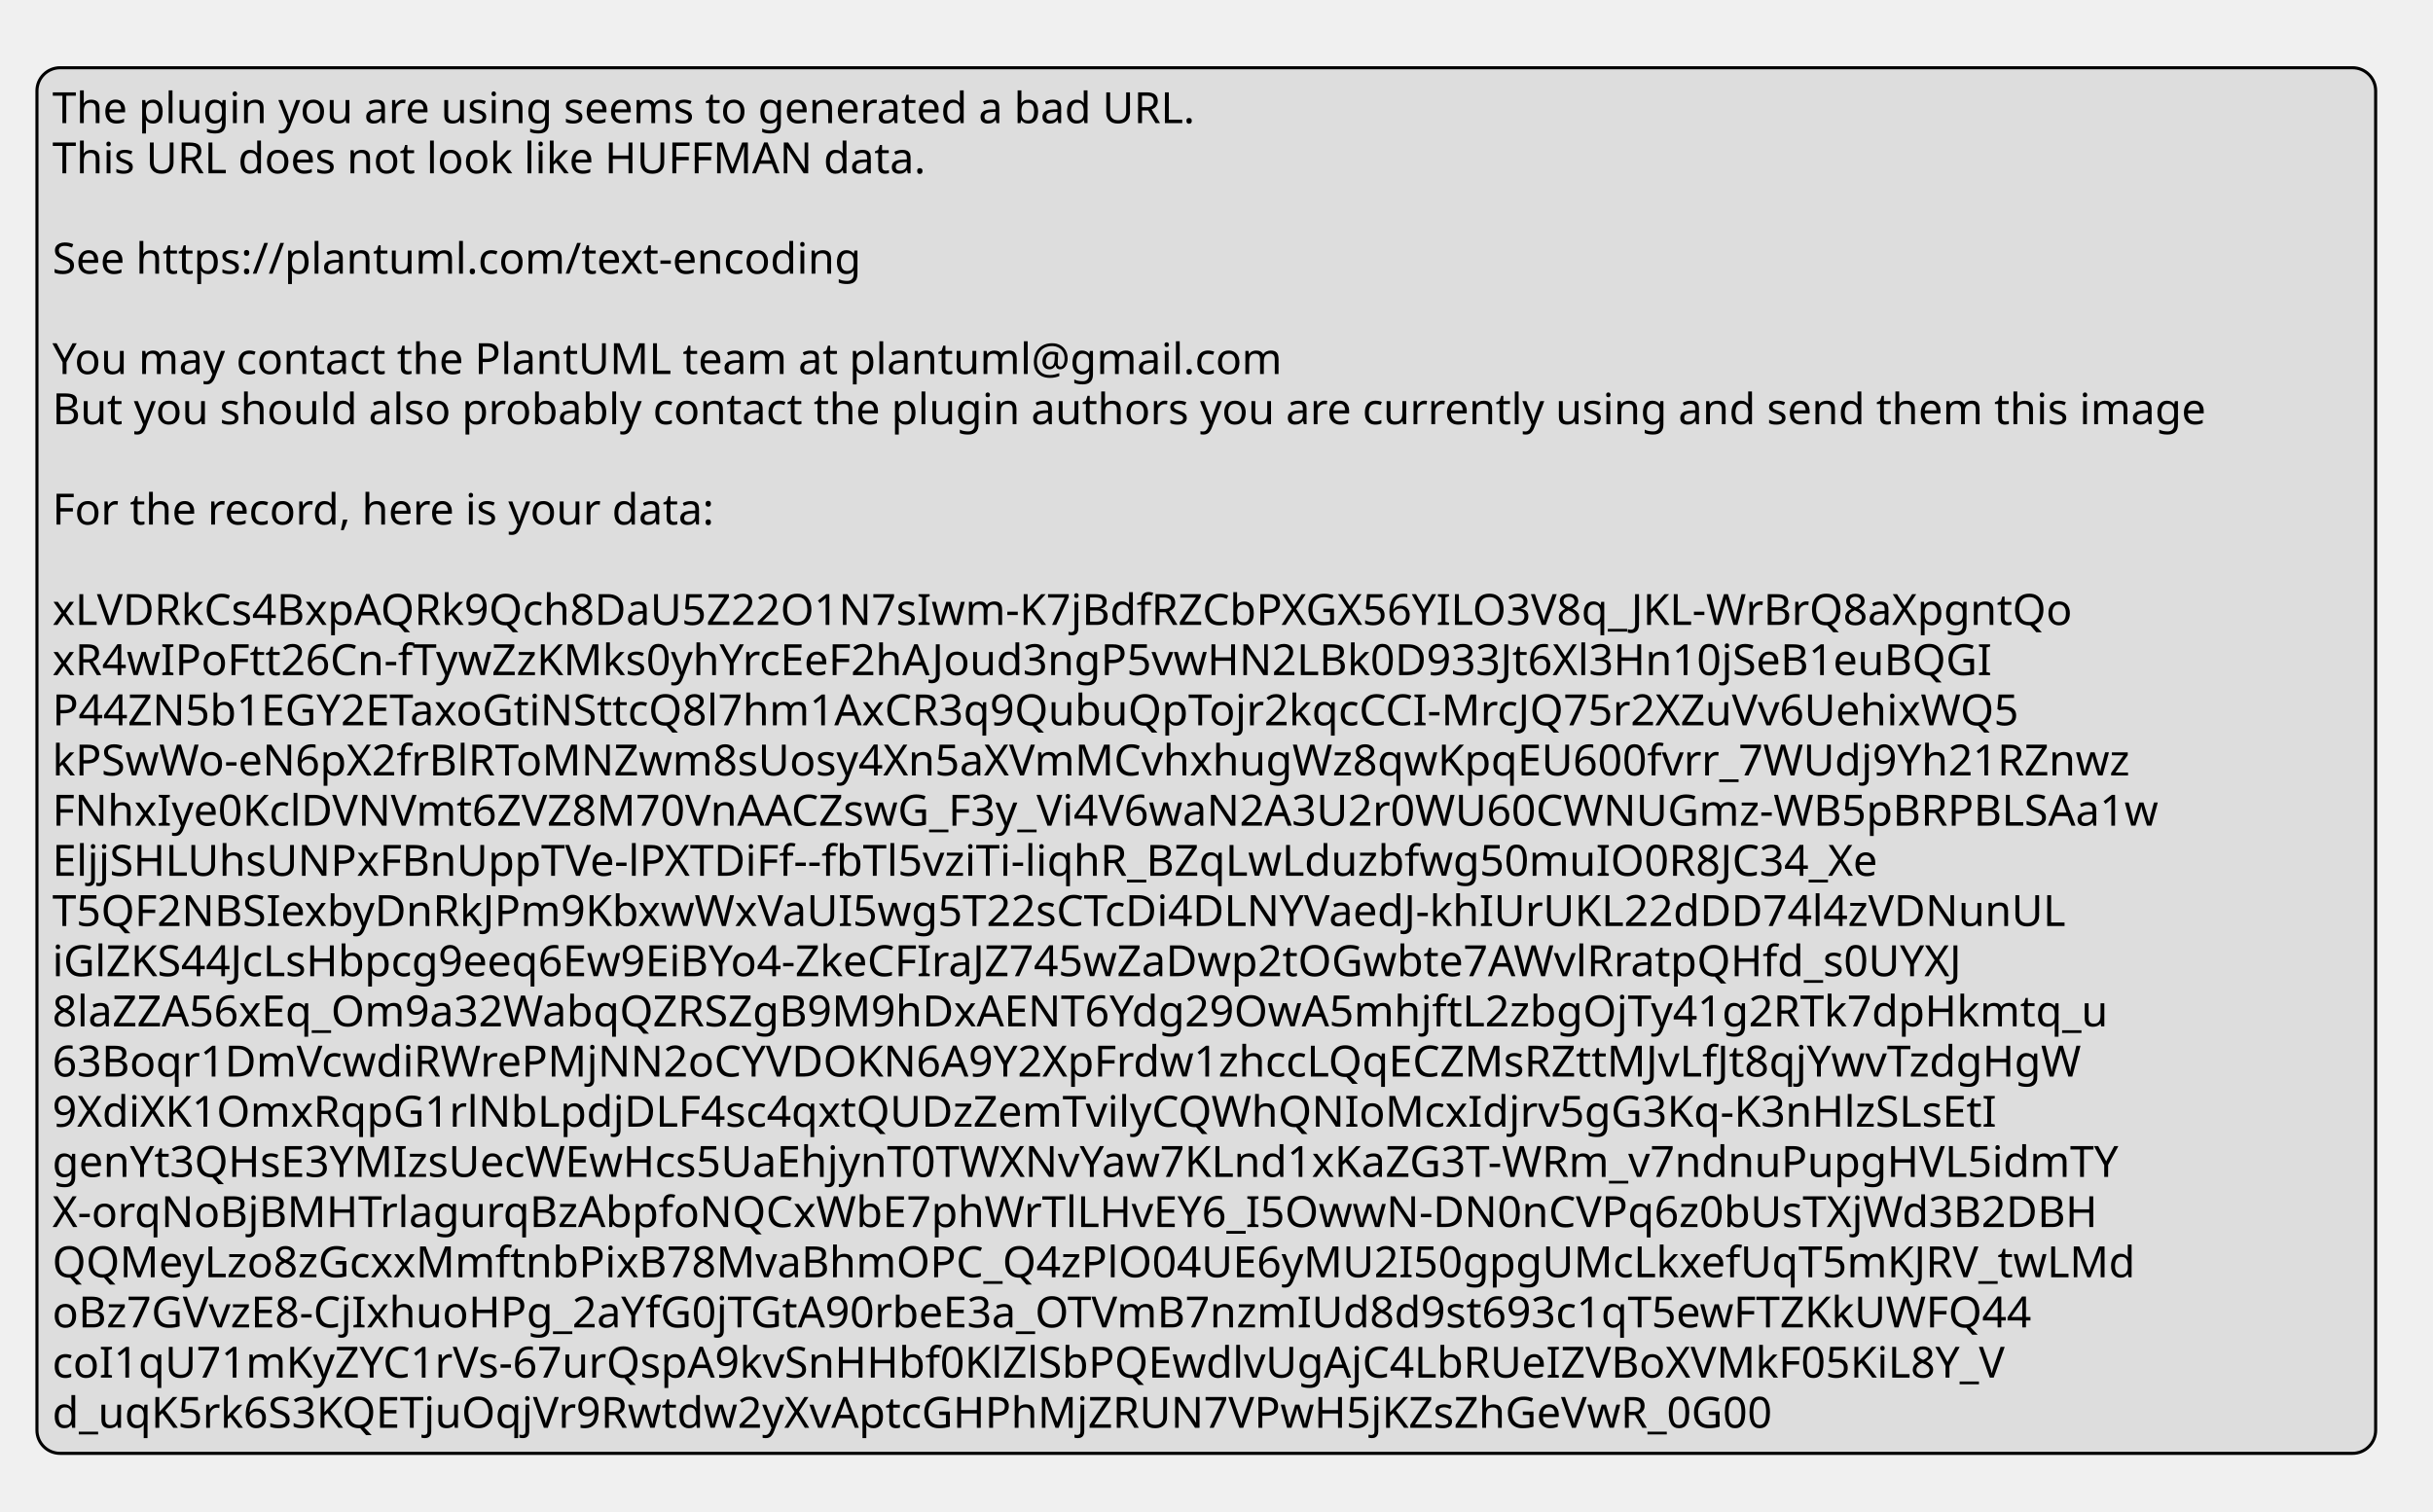
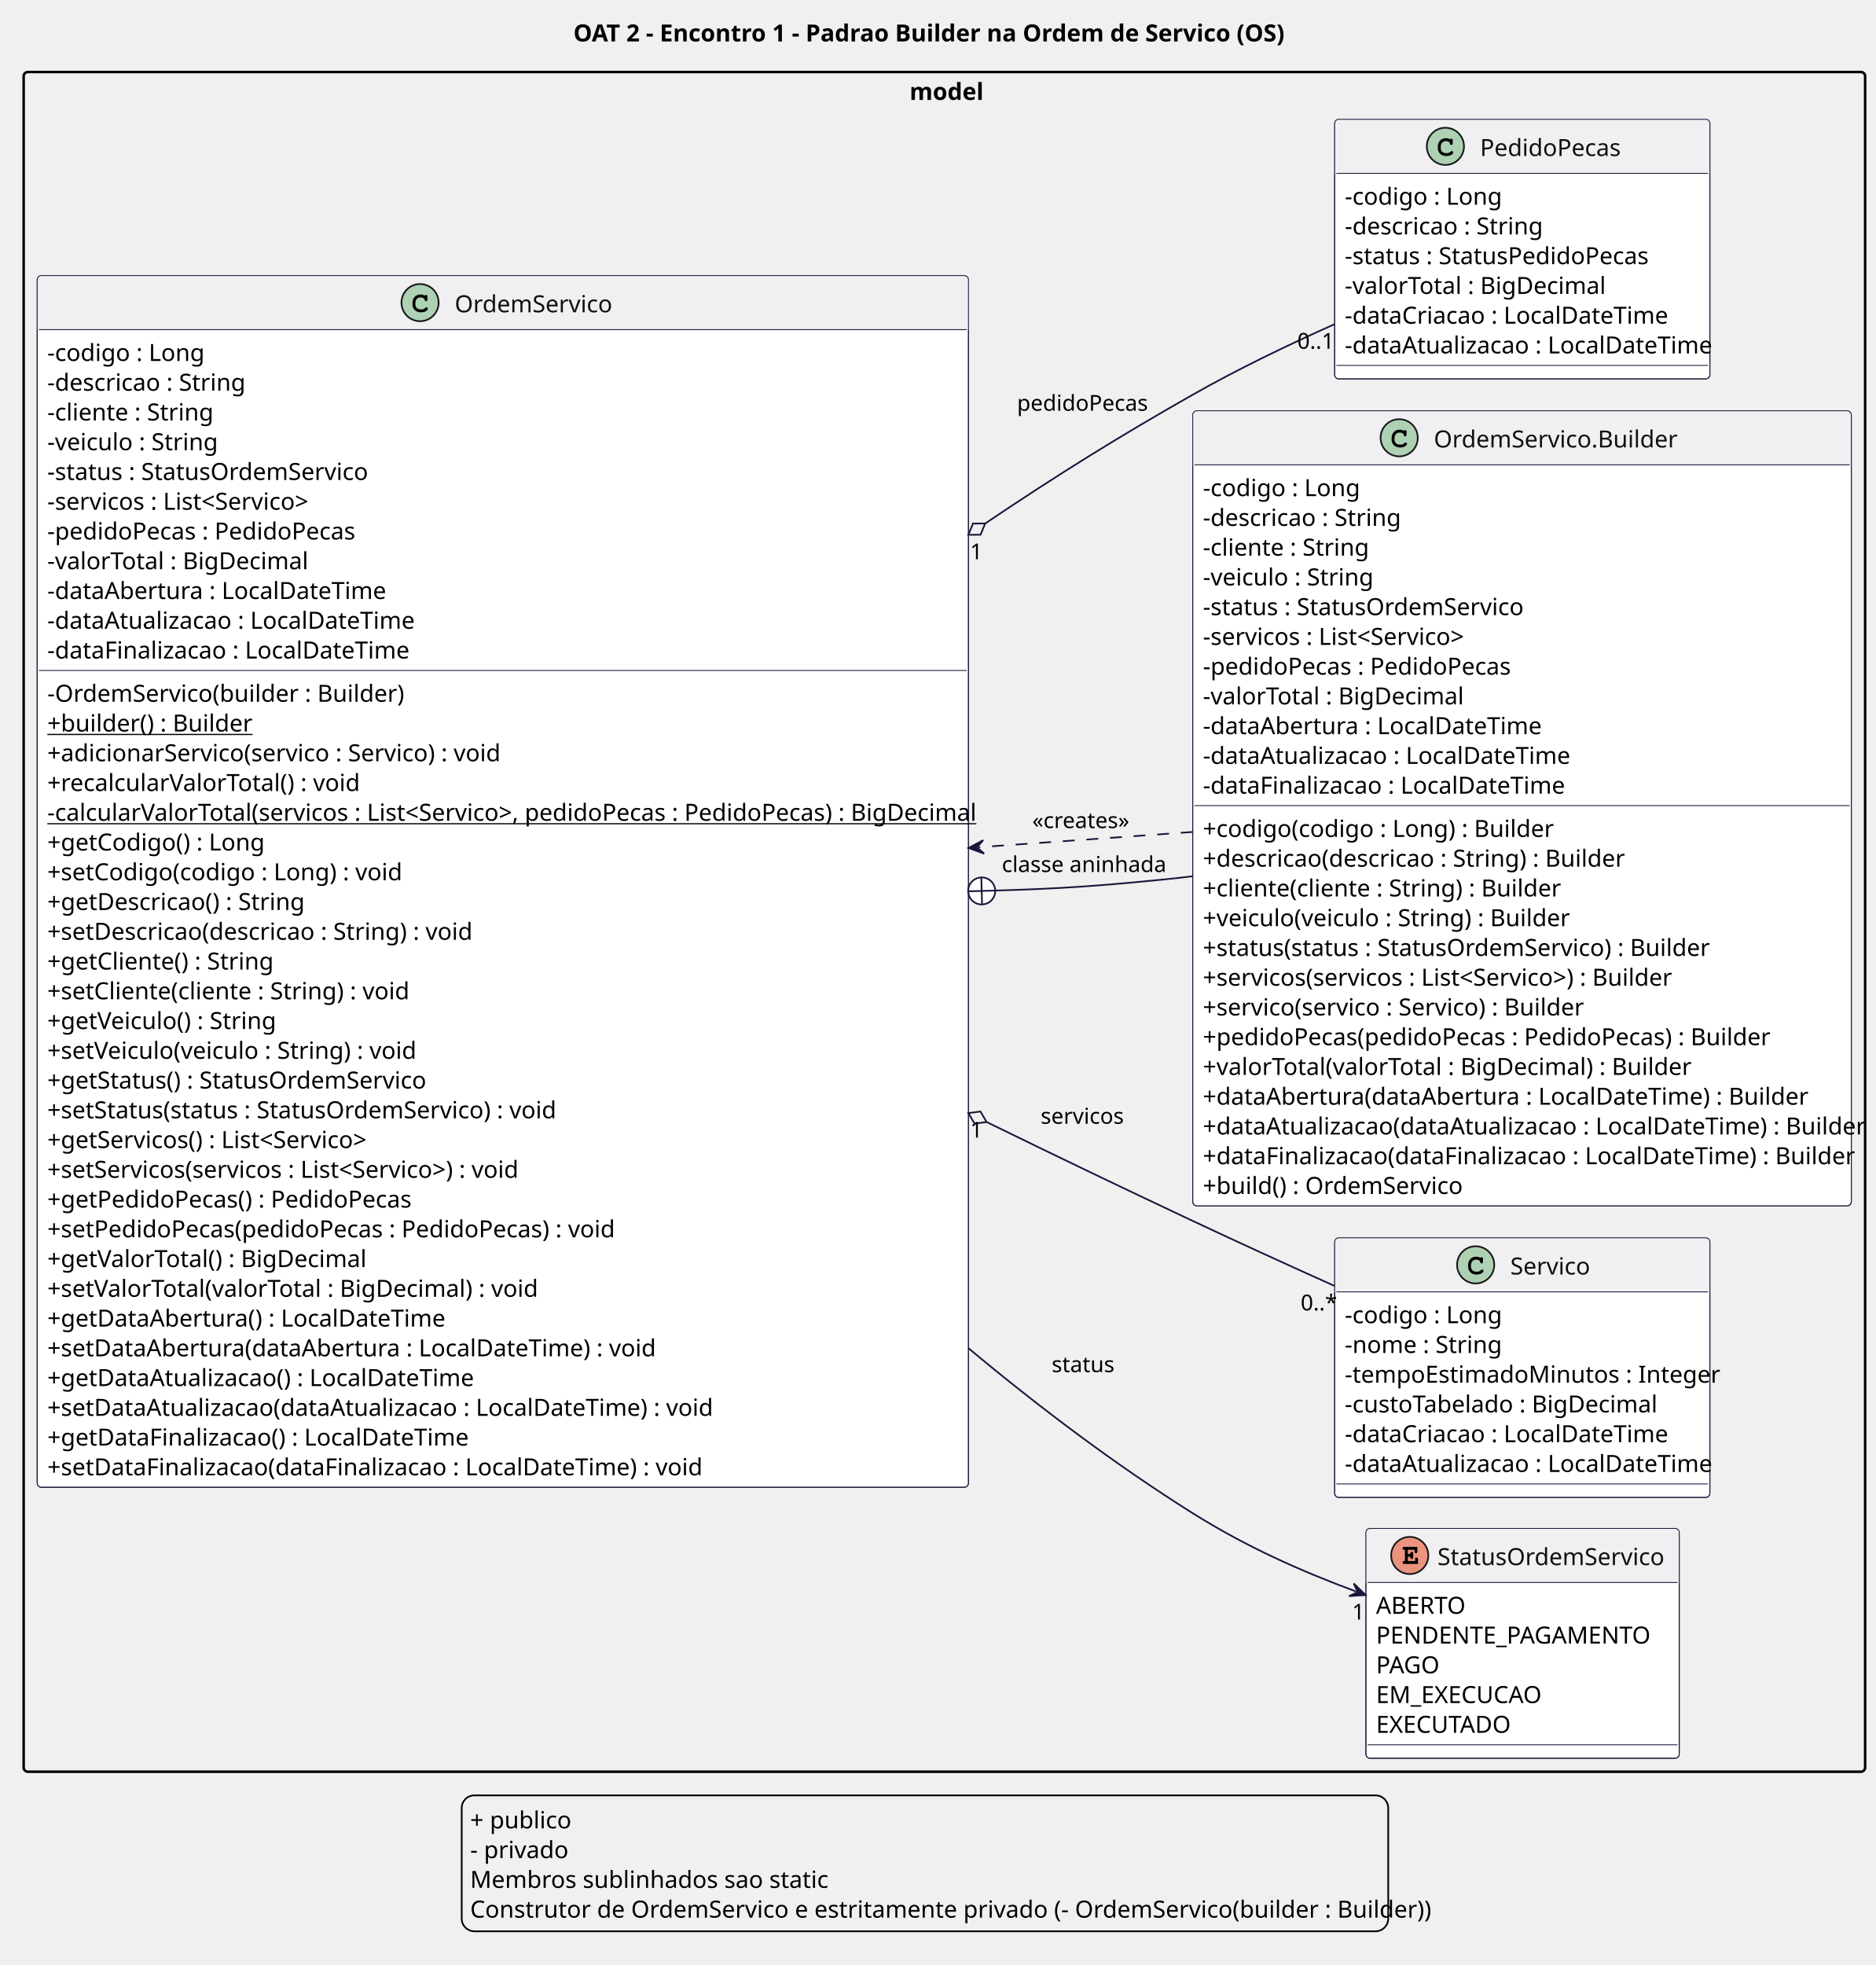
- <svg xmlns="http://www.w3.org/2000/svg" version="1.1" data-diagram-type="CLASS" style="width:790px;height:491px;background:#FFFFFF;" width="790px" height="491px" viewBox="0 0 790 491" zoomAndPan="magnify" preserveAspectRatio="none" contentStyleType="text/css">
+ <svg xmlns="http://www.w3.org/2000/svg" contentStyleType="text/css" height="1163px" preserveAspectRatio="none" style="width:1110px;height:1163px;background:#FFFFFF;" version="1.1" viewBox="0 0 1110 1163" width="1110px" zoomAndPan="magnify">
  <defs />
-   <g font-family="sans-serif" lengthAdjust="spacing">
-     <g class="legend" data-source-line="1">
-       <rect x="12" y="22" width="759.376" height="450.016" fill="#DDD" style="stroke:#000;stroke-width:1;" rx="7.5" ry="7.5" />
-       <text x="17" y="39.995" fill="#000" font-size="14" textLength="399.301">The plugin you are using seems to generated a bad URL.</text>
-       <text x="17" y="56.292" fill="#000" font-size="14" textLength="302.442">This URL does not look like HUFFMAN data.</text>
-       <text x="17" y="72.589" fill="#000" font-size="14"> </text>
-       <text x="17" y="88.886" fill="#000" font-size="14" textLength="279.146">See https://plantuml.com/text-encoding</text>
-       <text x="17" y="105.183" fill="#000" font-size="14"> </text>
-       <text x="17" y="121.479" fill="#000" font-size="14" textLength="428.148">You may contact the PlantUML team at plantuml@gmail.com</text>
-       <text x="17" y="137.776" fill="#000" font-size="14" textLength="749.376">But you should also probably contact the plugin authors you are currently using and send them this image</text>
-       <text x="17" y="154.073" fill="#000" font-size="14"> </text>
-       <text x="17" y="170.37" fill="#000" font-size="14" textLength="232.545">For the record, here is your data:</text>
-       <text x="17" y="186.667" fill="#000" font-size="14"> </text>
-       <text x="17" y="202.964" fill="#000" font-size="14" textLength="703.035">xLVDRkCs4BxpAQRk9Qch8DaU5Z22O1N7sIwm-K7jBdfRZCbPXGX56YILO3V8q_JKL-WrBrQ8aXpgntQo</text>
-       <text x="17" y="219.261" fill="#000" font-size="14" textLength="674.96">xR4wIPoFtt26Cn-fTywZzKMks0yhYrcEeF2hAJoud3ngP5vwHN2LBk0D933Jt6Xl3Hn10jSeB1euBQGI</text>
-       <text x="17" y="235.558" fill="#000" font-size="14" textLength="687.784">P44ZN5b1EGY2ETaxoGtiNSttcQ8l7hm1AxCR3q9QubuQpTojr2kqcCCI-MrcJQ75r2XZuVv6UehixWQ5</text>
-       <text x="17" y="251.854" fill="#000" font-size="14" textLength="722.005">kPSwWo-eN6pX2frBlRToMNZwm8sUosy4Xn5aXVmMCvhxhugWz8qwKpqEU600fvrr_7WUdj9Yh21RZnwz</text>
-       <text x="17" y="268.151" fill="#000" font-size="14" textLength="737.714">FNhxIye0KclDVNVmt6ZVZ8M70VnAACZswG_F3y_Vi4V6waN2A3U2r0WU60CWNUGmz-WB5pBRPBLSAa1w</text>
-       <text x="17" y="284.448" fill="#000" font-size="14" textLength="634.942">EljjSHLUhsUNPxFBnUppTVe-lPXTDiFf--fbTl5vziTi-liqhR_BZqLwLduzbfwg50muIO0R8JC34_Xe</text>
-       <text x="17" y="300.745" fill="#000" font-size="14" textLength="698.708">T5QF2NBSIexbyDnRkJPm9KbxwWxVaUI5wg5T22sCTcDi4DLNYVaedJ-khIUrUKL22dDD74l4zVDNunUL</text>
-       <text x="17" y="317.042" fill="#000" font-size="14" textLength="670.961">iGlZKS44JcLsHbpcg9eeq6Ew9EiBYo4-ZkeCFIraJZ745wZaDwp2tOGwbte7AWvlRratpQHfd_s0UYXJ</text>
-       <text x="17" y="333.339" fill="#000" font-size="14" textLength="719.298">8laZZA56xEq_Om9a32WabqQZRSZgB9M9hDxAENT6Ydg29OwA5mhjftL2zbgOjTy41g2RTk7dpHkmtq_u</text>
-       <text x="17" y="349.636" fill="#000" font-size="14" textLength="702.905">63Boqr1DmVcwdiRWrePMjNN2oCYVDOKN6A9Y2XpFrdw1zhccLQqECZMsRZttMJvLfJt8qjYwvTzdgHgW</text>
-       <text x="17" y="365.933" fill="#000" font-size="14" textLength="672.403">9XdiXK1OmxRqpG1rlNbLpdjDLF4sc4qxtQUDzZemTvilyCQWhQNIoMcxIdjrv5gG3Kq-K3nHlzSLsEtI</text>
-       <text x="17" y="382.229" fill="#000" font-size="14" textLength="718.689">genYt3QHsE3YMIzsUecWEwHcs5UaEhjynT0TWXNvYaw7KLnd1xKaZG3T-WRm_v7ndnuPupgHVL5idmTY</text>
-       <text x="17" y="398.526" fill="#000" font-size="14" textLength="702.201">X-orqNoBjBMHTrlagurqBzAbpfoNQCxWbE7phWrTlLHvEY6_I5OwwN-DN0nCVPq6z0bUsTXjWd3B2DBH</text>
-       <text x="17" y="414.823" fill="#000" font-size="14" textLength="713.2">QQMeyLzo8zGcxxMmftnbPixB78MvaBhmOPC_Q4zPlO04UE6yMU2I50gpgUMcLkxefUqT5mKJRV_twLMd</text>
-       <text x="17" y="431.12" fill="#000" font-size="14" textLength="692.118">oBz7GVvzE8-CjIxhuoHPg_2aYfG0jTGtA90rbeE3a_OTVmB7nzmIUd8d9st693c1qT5ewFTZKkUWFQ44</text>
-       <text x="17" y="447.417" fill="#000" font-size="14" textLength="681.208">coI1qU71mKyZYC1rVs-67urQspA9kvSnHHbf0KlZlSbPQEwdlvUgAjC4LbRUeIZVBoXVMkF05KiL8Y_V</text>
-       <text x="17" y="463.714" fill="#000" font-size="14" textLength="600.134">d_uqK5rk6S3KQETjuOqjVr9Rwtdw2yXvAptcGHPhMjZRUN7VPwH5jKZsZhGeVwR_0G00</text>
+   <g>
+     <text fill="#000000" font-family="sans-serif" font-size="14" font-weight="bold" lengthAdjust="spacing" textLength="416.192" x="339.404" y="24.533">OAT 2 - Encontro 1 - Padrao Builder na Ordem de Servico (OS)</text>
+     <g id="cluster_model">
+       <rect fill="none" height="1006" rx="2.5" ry="2.5" style="stroke:#000000;stroke-width:1.5;" width="1090" x="14" y="42.609" />
+       <text fill="#000000" font-family="sans-serif" font-size="14" font-weight="bold" lengthAdjust="spacing" textLength="41.227" x="538.386" y="59.143">model</text>
    </g>
+     <g id="elem_StatusOrdemServico">
+       <rect codeLine="18" fill="#FFFFFF" height="136.047" id="StatusOrdemServico" rx="2.5" ry="2.5" style="stroke:#17173A;stroke-width:0.5;" width="185.476" x="808.5" y="904.609" />
+       <rect fill="#F0F0F2" height="32" rx="2.5" ry="2.5" style="stroke:#F0F0F2;stroke-width:0.5;" width="185.476" x="808.5" y="904.609" />
+       <rect fill="#F0F0F2" height="2.5" style="stroke:#F0F0F2;stroke-width:0.5;" width="185.476" x="808.5" y="934.109" />
+       <rect codeLine="18" fill="none" height="136.047" id="StatusOrdemServico" rx="2.5" ry="2.5" style="stroke:#17173A;stroke-width:0.5;" width="185.476" x="808.5" y="904.609" />
+       <ellipse cx="834.443" cy="920.609" fill="#EB937F" rx="11" ry="11" style="stroke:#181818;stroke-width:1.0;" />
+       <path d="M833.302,921.406 L833.302,923.906 L837.63,923.906 L837.63,922.984 Q837.63,922.375 837.865,922.109 Q838.115,921.844 838.49,921.844 Q838.865,921.844 839.099,922.109 Q839.333,922.375 839.333,922.984 L839.333,925.609 L831.333,925.609 Q830.708,925.609 830.443,925.375 Q830.193,925.141 830.193,924.75 Q830.193,924.375 830.458,924.141 Q830.724,923.906 831.333,923.906 L831.599,923.906 L831.599,917.25 L831.333,917.25 Q830.708,917.25 830.443,917.016 Q830.193,916.781 830.193,916.391 Q830.193,916.016 830.443,915.781 Q830.708,915.547 831.333,915.547 L838.958,915.547 L838.958,918.141 Q838.958,918.75 838.724,919.016 Q838.505,919.266 838.115,919.266 Q837.74,919.266 837.505,919.016 Q837.271,918.75 837.271,918.141 L837.271,917.25 L833.302,917.25 L833.302,919.703 L834.787,919.703 Q834.787,919.047 834.912,918.859 Q835.177,918.453 835.646,918.453 Q836.021,918.453 836.255,918.719 Q836.49,918.969 836.49,919.578 L836.49,921.547 Q836.49,922.094 836.365,922.281 Q836.099,922.672 835.646,922.672 Q835.177,922.672 834.912,922.266 Q834.787,922.078 834.787,921.406 L833.302,921.406 Z " fill="#000000" />
+       <text fill="#111111" font-family="sans-serif" font-size="14" lengthAdjust="spacing" textLength="129.158" x="850.875" y="926.338">StatusOrdemServico</text>
+       <line style="stroke:#17173A;stroke-width:0.5;" x1="809.5" x2="992.976" y1="936.609" y2="936.609" />
+       <text fill="#000000" font-family="sans-serif" font-size="14" lengthAdjust="spacing" textLength="57.565" x="814.5" y="955.143">ABERTO</text>
+       <text fill="#000000" font-family="sans-serif" font-size="14" lengthAdjust="spacing" textLength="173.476" x="814.5" y="972.752">PENDENTE_PAGAMENTO</text>
+       <text fill="#000000" font-family="sans-serif" font-size="14" lengthAdjust="spacing" textLength="40.455" x="814.5" y="990.361">PAGO</text>
+       <text fill="#000000" font-family="sans-serif" font-size="14" lengthAdjust="spacing" textLength="107.358" x="814.5" y="1007.971">EM_EXECUCAO</text>
+       <text fill="#000000" font-family="sans-serif" font-size="14" lengthAdjust="spacing" textLength="87.124" x="814.5" y="1025.58">EXECUTADO</text>
+       <line style="stroke:#17173A;stroke-width:0.5;" x1="809.5" x2="992.976" y1="1032.656" y2="1032.656" />
+     </g>
+     <g id="elem_OrdemServico">
+       <rect codeLine="26" fill="#FFFFFF" height="717.156" id="OrdemServico" rx="2.5" ry="2.5" style="stroke:#17173A;stroke-width:0.5;" width="551.239" x="22" y="163.109" />
+       <rect fill="#F0F0F2" height="32" rx="2.5" ry="2.5" style="stroke:#F0F0F2;stroke-width:0.5;" width="551.239" x="22" y="163.109" />
+       <rect fill="#F0F0F2" height="2.5" style="stroke:#F0F0F2;stroke-width:0.5;" width="551.239" x="22" y="192.609" />
+       <rect codeLine="26" fill="none" height="717.156" id="OrdemServico" rx="2.5" ry="2.5" style="stroke:#17173A;stroke-width:0.5;" width="551.239" x="22" y="163.109" />
+       <ellipse cx="248.635" cy="179.109" fill="#ADD1B2" rx="11" ry="11" style="stroke:#181818;stroke-width:1.0;" />
+       <path d="M251.401,174.984 Q251.557,174.766 251.745,174.656 Q251.932,174.547 252.151,174.547 Q252.526,174.547 252.76,174.812 Q252.995,175.062 252.995,175.672 L252.995,177.125 Q252.995,177.734 252.76,178 Q252.526,178.266 252.151,178.266 Q251.807,178.266 251.604,178.062 Q251.401,177.875 251.292,177.359 Q251.245,177 251.057,176.812 Q250.729,176.438 250.12,176.219 Q249.51,176 248.885,176 Q248.12,176 247.479,176.328 Q246.854,176.656 246.354,177.406 Q245.87,178.156 245.87,179.188 L245.87,180.281 Q245.87,181.516 246.76,182.344 Q247.651,183.156 249.245,183.156 Q250.182,183.156 250.838,182.906 Q251.229,182.75 251.651,182.312 Q251.917,182.047 252.057,181.969 Q252.213,181.891 252.417,181.891 Q252.745,181.891 252.995,182.156 Q253.26,182.406 253.26,182.75 Q253.26,183.094 252.917,183.5 Q252.417,184.078 251.62,184.406 Q250.542,184.859 249.245,184.859 Q247.729,184.859 246.526,184.234 Q245.542,183.734 244.854,182.672 Q244.167,181.594 244.167,180.312 L244.167,179.156 Q244.167,177.828 244.776,176.688 Q245.401,175.531 246.495,174.922 Q247.588,174.297 248.823,174.297 Q249.557,174.297 250.198,174.469 Q250.854,174.625 251.401,174.984 Z " fill="#000000" />
+       <text fill="#111111" font-family="sans-serif" font-size="14" lengthAdjust="spacing" textLength="89.469" x="269.135" y="184.838">OrdemServico</text>
+       <line style="stroke:#17173A;stroke-width:0.5;" x1="23" x2="572.239" y1="195.109" y2="195.109" />
+       <text fill="#000000" font-family="sans-serif" font-size="14" lengthAdjust="spacing" textLength="88.731" x="28" y="213.643">-codigo : Long</text>
+       <text fill="#000000" font-family="sans-serif" font-size="14" lengthAdjust="spacing" textLength="112.82" x="28" y="231.252">-descricao : String</text>
+       <text fill="#000000" font-family="sans-serif" font-size="14" lengthAdjust="spacing" textLength="93.372" x="28" y="248.861">-cliente : String</text>
+       <text fill="#000000" font-family="sans-serif" font-size="14" lengthAdjust="spacing" textLength="96.482" x="28" y="266.471">-veiculo : String</text>
+       <text fill="#000000" font-family="sans-serif" font-size="14" lengthAdjust="spacing" textLength="182.841" x="28" y="284.08">-status : StatusOrdemServico</text>
+       <text fill="#000000" font-family="sans-serif" font-size="14" lengthAdjust="spacing" textLength="152.496" x="28" y="301.69">-servicos : List&lt;Servico&gt;</text>
+       <text fill="#000000" font-family="sans-serif" font-size="14" lengthAdjust="spacing" textLength="179.785" x="28" y="319.299">-pedidoPecas : PedidoPecas</text>
+       <text fill="#000000" font-family="sans-serif" font-size="14" lengthAdjust="spacing" textLength="148.6" x="28" y="336.908">-valorTotal : BigDecimal</text>
+       <text fill="#000000" font-family="sans-serif" font-size="14" lengthAdjust="spacing" textLength="191.427" x="28" y="354.518">-dataAbertura : LocalDateTime</text>
+       <text fill="#000000" font-family="sans-serif" font-size="14" lengthAdjust="spacing" textLength="210.109" x="28" y="372.127">-dataAtualizacao : LocalDateTime</text>
+       <text fill="#000000" font-family="sans-serif" font-size="14" lengthAdjust="spacing" textLength="208.544" x="28" y="389.736">-dataFinalizacao : LocalDateTime</text>
+       <line style="stroke:#17173A;stroke-width:0.5;" x1="23" x2="572.239" y1="396.812" y2="396.812" />
+       <text fill="#000000" font-family="sans-serif" font-size="14" lengthAdjust="spacing" textLength="200.731" x="28" y="415.346">-OrdemServico(builder : Builder)</text>
+       <text fill="#000000" font-family="sans-serif" font-size="14" lengthAdjust="spacing" text-decoration="underline" textLength="114.775" x="28" y="432.955">+builder() : Builder</text>
+       <text fill="#000000" font-family="sans-serif" font-size="14" lengthAdjust="spacing" textLength="261.044" x="28" y="450.565">+adicionarServico(servico : Servico) : void</text>
+       <text fill="#000000" font-family="sans-serif" font-size="14" lengthAdjust="spacing" textLength="179.348" x="28" y="468.174">+recalcularValorTotal() : void</text>
+       <text fill="#000000" font-family="sans-serif" font-size="14" lengthAdjust="spacing" text-decoration="underline" textLength="539.239" x="28" y="485.783">-calcularValorTotal(servicos : List&lt;Servico&gt;, pedidoPecas : PedidoPecas) : BigDecimal</text>
+       <text fill="#000000" font-family="sans-serif" font-size="14" lengthAdjust="spacing" textLength="124.141" x="28" y="503.393">+getCodigo() : Long</text>
+       <text fill="#000000" font-family="sans-serif" font-size="14" lengthAdjust="spacing" textLength="201.961" x="28" y="521.002">+setCodigo(codigo : Long) : void</text>
+       <text fill="#000000" font-family="sans-serif" font-size="14" lengthAdjust="spacing" textLength="147.444" x="28" y="538.611">+getDescricao() : String</text>
+       <text fill="#000000" font-family="sans-serif" font-size="14" lengthAdjust="spacing" textLength="243.927" x="28" y="556.221">+setDescricao(descricao : String) : void</text>
+       <text fill="#000000" font-family="sans-serif" font-size="14" lengthAdjust="spacing" textLength="128.782" x="28" y="573.83">+getCliente() : String</text>
+       <text fill="#000000" font-family="sans-serif" font-size="14" lengthAdjust="spacing" textLength="205.816" x="28" y="591.439">+setCliente(cliente : String) : void</text>
+       <text fill="#000000" font-family="sans-serif" font-size="14" lengthAdjust="spacing" textLength="131.12" x="28" y="609.049">+getVeiculo() : String</text>
+       <text fill="#000000" font-family="sans-serif" font-size="14" lengthAdjust="spacing" textLength="211.265" x="28" y="626.658">+setVeiculo(veiculo : String) : void</text>
+       <text fill="#000000" font-family="sans-serif" font-size="14" lengthAdjust="spacing" textLength="217.478" x="28" y="644.268">+getStatus() : StatusOrdemServico</text>
+       <text fill="#000000" font-family="sans-serif" font-size="14" lengthAdjust="spacing" textLength="291.396" x="28" y="661.877">+setStatus(status : StatusOrdemServico) : void</text>
+       <text fill="#000000" font-family="sans-serif" font-size="14" lengthAdjust="spacing" textLength="187.134" x="28" y="679.486">+getServicos() : List&lt;Servico&gt;</text>
+       <text fill="#000000" font-family="sans-serif" font-size="14" lengthAdjust="spacing" textLength="275.044" x="28" y="697.096">+setServicos(servicos : List&lt;Servico&gt;) : void</text>
+       <text fill="#000000" font-family="sans-serif" font-size="14" lengthAdjust="spacing" textLength="213.637" x="28" y="714.705">+getPedidoPecas() : PedidoPecas</text>
+       <text fill="#000000" font-family="sans-serif" font-size="14" lengthAdjust="spacing" textLength="331.153" x="28" y="732.314">+setPedidoPecas(pedidoPecas : PedidoPecas) : void</text>
+       <text fill="#000000" font-family="sans-serif" font-size="14" lengthAdjust="spacing" textLength="183.237" x="28" y="749.924">+getValorTotal() : BigDecimal</text>
+       <text fill="#000000" font-family="sans-serif" font-size="14" lengthAdjust="spacing" textLength="281.272" x="28" y="767.533">+setValorTotal(valorTotal : BigDecimal) : void</text>
+       <text fill="#000000" font-family="sans-serif" font-size="14" lengthAdjust="spacing" textLength="226.051" x="28" y="785.143">+getDataAbertura() : LocalDateTime</text>
+       <text fill="#000000" font-family="sans-serif" font-size="14" lengthAdjust="spacing" textLength="343.56" x="28" y="802.752">+setDataAbertura(dataAbertura : LocalDateTime) : void</text>
+       <text fill="#000000" font-family="sans-serif" font-size="14" lengthAdjust="spacing" textLength="244.733" x="28" y="820.361">+getDataAtualizacao() : LocalDateTime</text>
+       <text fill="#000000" font-family="sans-serif" font-size="14" lengthAdjust="spacing" textLength="380.926" x="28" y="837.971">+setDataAtualizacao(dataAtualizacao : LocalDateTime) : void</text>
+       <text fill="#000000" font-family="sans-serif" font-size="14" lengthAdjust="spacing" textLength="243.168" x="28" y="855.58">+getDataFinalizacao() : LocalDateTime</text>
+       <text fill="#000000" font-family="sans-serif" font-size="14" lengthAdjust="spacing" textLength="377.795" x="28" y="873.189">+setDataFinalizacao(dataFinalizacao : LocalDateTime) : void</text>
+     </g>
+     <g id="elem_Builder">
+       <rect codeLine="67" fill="#FFFFFF" height="470.625" id="Builder" rx="2.5" ry="2.5" style="stroke:#17173A;stroke-width:0.5;" width="389.822" x="706" y="243.109" />
+       <rect fill="#F0F0F2" height="32" rx="2.5" ry="2.5" style="stroke:#F0F0F2;stroke-width:0.5;" width="389.822" x="706" y="243.109" />
+       <rect fill="#F0F0F2" height="2.5" style="stroke:#F0F0F2;stroke-width:0.5;" width="389.822" x="706" y="272.609" />
+       <rect codeLine="67" fill="none" height="470.625" id="Builder" rx="2.5" ry="2.5" style="stroke:#17173A;stroke-width:0.5;" width="389.822" x="706" y="243.109" />
+       <ellipse cx="828.192" cy="259.109" fill="#ADD1B2" rx="11" ry="11" style="stroke:#181818;stroke-width:1.0;" />
+       <path d="M830.958,254.984 Q831.114,254.766 831.302,254.656 Q831.489,254.547 831.708,254.547 Q832.083,254.547 832.317,254.812 Q832.552,255.062 832.552,255.672 L832.552,257.125 Q832.552,257.734 832.317,258 Q832.083,258.266 831.708,258.266 Q831.364,258.266 831.161,258.062 Q830.958,257.875 830.849,257.359 Q830.802,257 830.614,256.812 Q830.286,256.438 829.677,256.219 Q829.067,256 828.442,256 Q827.677,256 827.036,256.328 Q826.411,256.656 825.911,257.406 Q825.427,258.156 825.427,259.188 L825.427,260.281 Q825.427,261.516 826.317,262.344 Q827.208,263.156 828.802,263.156 Q829.739,263.156 830.395,262.906 Q830.786,262.75 831.208,262.312 Q831.474,262.047 831.614,261.969 Q831.77,261.891 831.974,261.891 Q832.302,261.891 832.552,262.156 Q832.817,262.406 832.817,262.75 Q832.817,263.094 832.474,263.5 Q831.974,264.078 831.177,264.406 Q830.099,264.859 828.802,264.859 Q827.286,264.859 826.083,264.234 Q825.099,263.734 824.411,262.672 Q823.724,261.594 823.724,260.312 L823.724,259.156 Q823.724,257.828 824.333,256.688 Q824.958,255.531 826.052,254.922 Q827.145,254.297 828.38,254.297 Q829.114,254.297 829.755,254.469 Q830.411,254.625 830.958,254.984 Z " fill="#000000" />
+       <text fill="#111111" font-family="sans-serif" font-size="14" lengthAdjust="spacing" textLength="136.938" x="848.692" y="264.838">OrdemServico.Builder</text>
+       <line style="stroke:#17173A;stroke-width:0.5;" x1="707" x2="1094.822" y1="275.109" y2="275.109" />
+       <text fill="#000000" font-family="sans-serif" font-size="14" lengthAdjust="spacing" textLength="88.731" x="712" y="293.643">-codigo : Long</text>
+       <text fill="#000000" font-family="sans-serif" font-size="14" lengthAdjust="spacing" textLength="112.82" x="712" y="311.252">-descricao : String</text>
+       <text fill="#000000" font-family="sans-serif" font-size="14" lengthAdjust="spacing" textLength="93.372" x="712" y="328.861">-cliente : String</text>
+       <text fill="#000000" font-family="sans-serif" font-size="14" lengthAdjust="spacing" textLength="96.482" x="712" y="346.471">-veiculo : String</text>
+       <text fill="#000000" font-family="sans-serif" font-size="14" lengthAdjust="spacing" textLength="182.841" x="712" y="364.08">-status : StatusOrdemServico</text>
+       <text fill="#000000" font-family="sans-serif" font-size="14" lengthAdjust="spacing" textLength="152.496" x="712" y="381.69">-servicos : List&lt;Servico&gt;</text>
+       <text fill="#000000" font-family="sans-serif" font-size="14" lengthAdjust="spacing" textLength="179.785" x="712" y="399.299">-pedidoPecas : PedidoPecas</text>
+       <text fill="#000000" font-family="sans-serif" font-size="14" lengthAdjust="spacing" textLength="148.6" x="712" y="416.908">-valorTotal : BigDecimal</text>
+       <text fill="#000000" font-family="sans-serif" font-size="14" lengthAdjust="spacing" textLength="191.427" x="712" y="434.518">-dataAbertura : LocalDateTime</text>
+       <text fill="#000000" font-family="sans-serif" font-size="14" lengthAdjust="spacing" textLength="210.109" x="712" y="452.127">-dataAtualizacao : LocalDateTime</text>
+       <text fill="#000000" font-family="sans-serif" font-size="14" lengthAdjust="spacing" textLength="208.544" x="712" y="469.736">-dataFinalizacao : LocalDateTime</text>
+       <line style="stroke:#17173A;stroke-width:0.5;" x1="707" x2="1094.822" y1="476.812" y2="476.812" />
+       <text fill="#000000" font-family="sans-serif" font-size="14" lengthAdjust="spacing" textLength="198.071" x="712" y="495.346">+codigo(codigo : Long) : Builder</text>
+       <text fill="#000000" font-family="sans-serif" font-size="14" lengthAdjust="spacing" textLength="240.823" x="712" y="512.955">+descricao(descricao : String) : Builder</text>
+       <text fill="#000000" font-family="sans-serif" font-size="14" lengthAdjust="spacing" textLength="201.927" x="712" y="530.564">+cliente(cliente : String) : Builder</text>
+       <text fill="#000000" font-family="sans-serif" font-size="14" lengthAdjust="spacing" textLength="208.148" x="712" y="548.174">+veiculo(veiculo : String) : Builder</text>
+       <text fill="#000000" font-family="sans-serif" font-size="14" lengthAdjust="spacing" textLength="288.278" x="712" y="565.783">+status(status : StatusOrdemServico) : Builder</text>
+       <text fill="#000000" font-family="sans-serif" font-size="14" lengthAdjust="spacing" textLength="271.927" x="712" y="583.393">+servicos(servicos : List&lt;Servico&gt;) : Builder</text>
+       <text fill="#000000" font-family="sans-serif" font-size="14" lengthAdjust="spacing" textLength="219.789" x="712" y="601.002">+servico(servico : Servico) : Builder</text>
+       <text fill="#000000" font-family="sans-serif" font-size="14" lengthAdjust="spacing" textLength="328.822" x="712" y="618.611">+pedidoPecas(pedidoPecas : PedidoPecas) : Builder</text>
+       <text fill="#000000" font-family="sans-serif" font-size="14" lengthAdjust="spacing" textLength="278.154" x="712" y="636.221">+valorTotal(valorTotal : BigDecimal) : Builder</text>
+       <text fill="#000000" font-family="sans-serif" font-size="14" lengthAdjust="spacing" textLength="340.457" x="712" y="653.83">+dataAbertura(dataAbertura : LocalDateTime) : Builder</text>
+       <text fill="#000000" font-family="sans-serif" font-size="14" lengthAdjust="spacing" textLength="377.822" x="712" y="671.439">+dataAtualizacao(dataAtualizacao : LocalDateTime) : Builder</text>
+       <text fill="#000000" font-family="sans-serif" font-size="14" lengthAdjust="spacing" textLength="374.691" x="712" y="689.049">+dataFinalizacao(dataFinalizacao : LocalDateTime) : Builder</text>
+       <text fill="#000000" font-family="sans-serif" font-size="14" lengthAdjust="spacing" textLength="148.217" x="712" y="706.658">+build() : OrdemServico</text>
+     </g>
+     <g id="elem_Servico">
+       <rect codeLine="94" fill="#FFFFFF" height="153.656" id="Servico" rx="2.5" ry="2.5" style="stroke:#17173A;stroke-width:0.5;" width="222.109" x="790" y="732.609" />
+       <rect fill="#F0F0F2" height="32" rx="2.5" ry="2.5" style="stroke:#F0F0F2;stroke-width:0.5;" width="222.109" x="790" y="732.609" />
+       <rect fill="#F0F0F2" height="2.5" style="stroke:#F0F0F2;stroke-width:0.5;" width="222.109" x="790" y="762.109" />
+       <rect codeLine="94" fill="none" height="153.656" id="Servico" rx="2.5" ry="2.5" style="stroke:#17173A;stroke-width:0.5;" width="222.109" x="790" y="732.609" />
+       <ellipse cx="873.463" cy="748.609" fill="#ADD1B2" rx="11" ry="11" style="stroke:#181818;stroke-width:1.0;" />
+       <path d="M876.229,744.484 Q876.385,744.266 876.573,744.156 Q876.76,744.047 876.979,744.047 Q877.354,744.047 877.588,744.312 Q877.823,744.562 877.823,745.172 L877.823,746.625 Q877.823,747.234 877.588,747.5 Q877.354,747.766 876.979,747.766 Q876.635,747.766 876.432,747.562 Q876.229,747.375 876.12,746.859 Q876.073,746.5 875.885,746.312 Q875.557,745.938 874.948,745.719 Q874.338,745.5 873.713,745.5 Q872.948,745.5 872.307,745.828 Q871.682,746.156 871.182,746.906 Q870.698,747.656 870.698,748.688 L870.698,749.781 Q870.698,751.016 871.588,751.844 Q872.479,752.656 874.073,752.656 Q875.01,752.656 875.667,752.406 Q876.057,752.25 876.479,751.812 Q876.745,751.547 876.885,751.469 Q877.042,751.391 877.245,751.391 Q877.573,751.391 877.823,751.656 Q878.088,751.906 878.088,752.25 Q878.088,752.594 877.745,753 Q877.245,753.578 876.448,753.906 Q875.37,754.359 874.073,754.359 Q872.557,754.359 871.354,753.734 Q870.37,753.234 869.682,752.172 Q868.995,751.094 868.995,749.812 L868.995,748.656 Q868.995,747.328 869.604,746.188 Q870.229,745.031 871.323,744.422 Q872.417,743.797 873.651,743.797 Q874.385,743.797 875.026,743.969 Q875.682,744.125 876.229,744.484 Z " fill="#000000" />
+       <text fill="#111111" font-family="sans-serif" font-size="14" lengthAdjust="spacing" textLength="46.683" x="893.963" y="754.338">Servico</text>
+       <line style="stroke:#17173A;stroke-width:0.5;" x1="791" x2="1011.109" y1="764.609" y2="764.609" />
+       <text fill="#000000" font-family="sans-serif" font-size="14" lengthAdjust="spacing" textLength="88.731" x="796" y="783.143">-codigo : Long</text>
+       <text fill="#000000" font-family="sans-serif" font-size="14" lengthAdjust="spacing" textLength="87.924" x="796" y="800.752">-nome : String</text>
+       <text fill="#000000" font-family="sans-serif" font-size="14" lengthAdjust="spacing" textLength="206.206" x="796" y="818.361">-tempoEstimadoMinutos : Integer</text>
+       <text fill="#000000" font-family="sans-serif" font-size="14" lengthAdjust="spacing" textLength="178.972" x="796" y="835.971">-custoTabelado : BigDecimal</text>
+       <text fill="#000000" font-family="sans-serif" font-size="14" lengthAdjust="spacing" textLength="185.972" x="796" y="853.58">-dataCriacao : LocalDateTime</text>
+       <text fill="#000000" font-family="sans-serif" font-size="14" lengthAdjust="spacing" textLength="210.109" x="796" y="871.189">-dataAtualizacao : LocalDateTime</text>
+       <line style="stroke:#17173A;stroke-width:0.5;" x1="791" x2="1011.109" y1="878.266" y2="878.266" />
+     </g>
+     <g id="elem_PedidoPecas">
+       <rect codeLine="103" fill="#FFFFFF" height="153.656" id="PedidoPecas" rx="2.5" ry="2.5" style="stroke:#17173A;stroke-width:0.5;" width="222.109" x="790" y="70.609" />
+       <rect fill="#F0F0F2" height="32" rx="2.5" ry="2.5" style="stroke:#F0F0F2;stroke-width:0.5;" width="222.109" x="790" y="70.609" />
+       <rect fill="#F0F0F2" height="2.5" style="stroke:#F0F0F2;stroke-width:0.5;" width="222.109" x="790" y="100.109" />
+       <rect codeLine="103" fill="none" height="153.656" id="PedidoPecas" rx="2.5" ry="2.5" style="stroke:#17173A;stroke-width:0.5;" width="222.109" x="790" y="70.609" />
+       <ellipse cx="855.553" cy="86.609" fill="#ADD1B2" rx="11" ry="11" style="stroke:#181818;stroke-width:1.0;" />
+       <path d="M858.319,82.484 Q858.475,82.266 858.663,82.156 Q858.85,82.047 859.069,82.047 Q859.444,82.047 859.678,82.312 Q859.913,82.562 859.913,83.172 L859.913,84.625 Q859.913,85.234 859.678,85.5 Q859.444,85.766 859.069,85.766 Q858.725,85.766 858.522,85.562 Q858.319,85.375 858.21,84.859 Q858.163,84.5 857.975,84.312 Q857.647,83.938 857.038,83.719 Q856.428,83.5 855.803,83.5 Q855.038,83.5 854.397,83.828 Q853.772,84.156 853.272,84.906 Q852.788,85.656 852.788,86.688 L852.788,87.781 Q852.788,89.016 853.678,89.844 Q854.569,90.656 856.163,90.656 Q857.1,90.656 857.756,90.406 Q858.147,90.25 858.569,89.812 Q858.835,89.547 858.975,89.469 Q859.131,89.391 859.335,89.391 Q859.663,89.391 859.913,89.656 Q860.178,89.906 860.178,90.25 Q860.178,90.594 859.835,91 Q859.335,91.578 858.538,91.906 Q857.46,92.359 856.163,92.359 Q854.647,92.359 853.444,91.734 Q852.46,91.234 851.772,90.172 Q851.085,89.094 851.085,87.812 L851.085,86.656 Q851.085,85.328 851.694,84.188 Q852.319,83.031 853.413,82.422 Q854.506,81.797 855.741,81.797 Q856.475,81.797 857.116,81.969 Q857.772,82.125 858.319,82.484 Z " fill="#000000" />
+       <text fill="#111111" font-family="sans-serif" font-size="14" lengthAdjust="spacing" textLength="82.503" x="876.053" y="92.338">PedidoPecas</text>
+       <line style="stroke:#17173A;stroke-width:0.5;" x1="791" x2="1011.109" y1="102.609" y2="102.609" />
+       <text fill="#000000" font-family="sans-serif" font-size="14" lengthAdjust="spacing" textLength="88.731" x="796" y="121.143">-codigo : Long</text>
+       <text fill="#000000" font-family="sans-serif" font-size="14" lengthAdjust="spacing" textLength="112.82" x="796" y="138.752">-descricao : String</text>
+       <text fill="#000000" font-family="sans-serif" font-size="14" lengthAdjust="spacing" textLength="175.875" x="796" y="156.361">-status : StatusPedidoPecas</text>
+       <text fill="#000000" font-family="sans-serif" font-size="14" lengthAdjust="spacing" textLength="148.6" x="796" y="173.971">-valorTotal : BigDecimal</text>
+       <text fill="#000000" font-family="sans-serif" font-size="14" lengthAdjust="spacing" textLength="185.972" x="796" y="191.58">-dataCriacao : LocalDateTime</text>
+       <text fill="#000000" font-family="sans-serif" font-size="14" lengthAdjust="spacing" textLength="210.109" x="796" y="209.19">-dataAtualizacao : LocalDateTime</text>
+       <line style="stroke:#17173A;stroke-width:0.5;" x1="791" x2="1011.109" y1="216.266" y2="216.266" />
+     </g>
+     <ellipse cx="581.078" cy="527.312" fill="#FFFFFF" rx="8" ry="8" style="stroke:#17173A;stroke-width:1.0;" />
+     <line style="stroke:#17173A;stroke-width:1.0;" x1="589.074" x2="573.081" y1="527.085" y2="527.539" />
+     <line style="stroke:#17173A;stroke-width:1.0;" x1="581.305" x2="580.851" y1="535.309" y2="519.315" />
+     <path d="M589.074,527.085 C627.721,525.988 650.906,524.297 688,520.609 C693.881,520.025 699.84,519.353 705.846,518.608 " fill="none" style="stroke:#17173A;stroke-width:1.0;" />
+     <text fill="#000000" font-family="sans-serif" font-size="13" lengthAdjust="spacing" textLength="93.958" x="593" y="516.105">classe aninhada</text>
+     <polygon fill="#17173A" points="573.301,501.875,582.564,505.223,578.288,501.518,581.993,497.243,573.301,501.875" style="stroke:#17173A;stroke-width:1.0;" />
+     <path d="M705.907,492.411 C667.811,495.125 628.149,497.953 591,500.609 C585.16,501.027 585.239,501.021 579.286,501.447 " fill="none" style="stroke:#17173A;stroke-width:1.0;stroke-dasharray:7.0,7.0;" />
+     <text fill="#000000" font-family="sans-serif" font-size="13" lengthAdjust="spacing" textLength="57.091" x="611" y="490.104">«creates»</text>
+     <polygon fill="#17173A" points="808.335,944.044,801.288,937.164,803.647,942.305,798.506,944.665,808.335,944.044" style="stroke:#17173A;stroke-width:1.0;" />
+     <path d="M573.19,797.907 C615.723,833.37 660.648,867.163 706,895.609 C737.465,915.345 769.209,929.535 802.71,941.957 " fill="none" style="stroke:#17173A;stroke-width:1.0;" />
+     <text fill="#000000" font-family="sans-serif" font-size="13" lengthAdjust="spacing" textLength="34.684" x="622.5" y="812.105">status</text>
+     <text fill="#000000" font-family="sans-serif" font-size="13" lengthAdjust="spacing" textLength="7.23" x="800.335" y="958.539">1</text>
+     <polygon fill="none" points="573.205,658.813,576.841,665.041,583.988,664.079,580.351,657.852,573.205,658.813" style="stroke:#17173A;stroke-width:1.0;" />
+     <path d="M583.988,664.079 C628.259,685.698 662.908,702.328 706,722.609 C733.052,735.342 762.408,748.727 789.9,761.077 " fill="none" style="stroke:#17173A;stroke-width:1.0;" />
+     <text fill="#000000" font-family="sans-serif" font-size="13" lengthAdjust="spacing" textLength="47.677" x="616" y="665.105">servicos</text>
+     <text fill="#000000" font-family="sans-serif" font-size="13" lengthAdjust="spacing" textLength="19.513" x="769.9" y="775.572">0..*</text>
+     <text fill="#000000" font-family="sans-serif" font-size="13" lengthAdjust="spacing" textLength="7.23" x="574.205" y="673.308">1</text>
+     <polygon fill="none" points="573.189,316.523,580.4,316.493,583.146,309.826,575.935,309.855,573.189,316.523" style="stroke:#17173A;stroke-width:1.0;" />
+     <path d="M583.146,309.826 C626.672,280.552 661.925,258.626 706,233.609 C732.433,218.606 761.977,204.341 789.882,191.897 " fill="none" style="stroke:#17173A;stroke-width:1.0;" />
+     <text fill="#000000" font-family="sans-serif" font-size="13" lengthAdjust="spacing" textLength="75.169" x="602" y="243.105">pedidoPecas</text>
+     <text fill="#000000" font-family="sans-serif" font-size="13" lengthAdjust="spacing" textLength="21.684" x="767.882" y="206.392">0..1</text>
+     <text fill="#000000" font-family="sans-serif" font-size="13" lengthAdjust="spacing" textLength="7.23" x="574.189" y="331.018">1</text>
+     <rect fill="none" height="80.438" id="_legend" rx="7.5" ry="7.5" style="stroke:#000000;stroke-width:1.0;" width="548.419" x="273.291" y="1062.609" />
+     <text fill="#000000" font-family="sans-serif" font-size="14" lengthAdjust="spacing" textLength="56.431" x="278.291" y="1082.143">+ publico</text>
+     <text fill="#000000" font-family="sans-serif" font-size="14" lengthAdjust="spacing" textLength="54.469" x="278.291" y="1099.752">- privado</text>
+     <text fill="#000000" font-family="sans-serif" font-size="14" lengthAdjust="spacing" textLength="199.985" x="278.291" y="1117.361">Membros sublinhados sao static</text>
+     <text fill="#000000" font-family="sans-serif" font-size="14" lengthAdjust="spacing" textLength="538.419" x="278.291" y="1134.971">Construtor de OrdemServico e estritamente privado (- OrdemServico(builder : Builder))</text>
  </g>
</svg>
